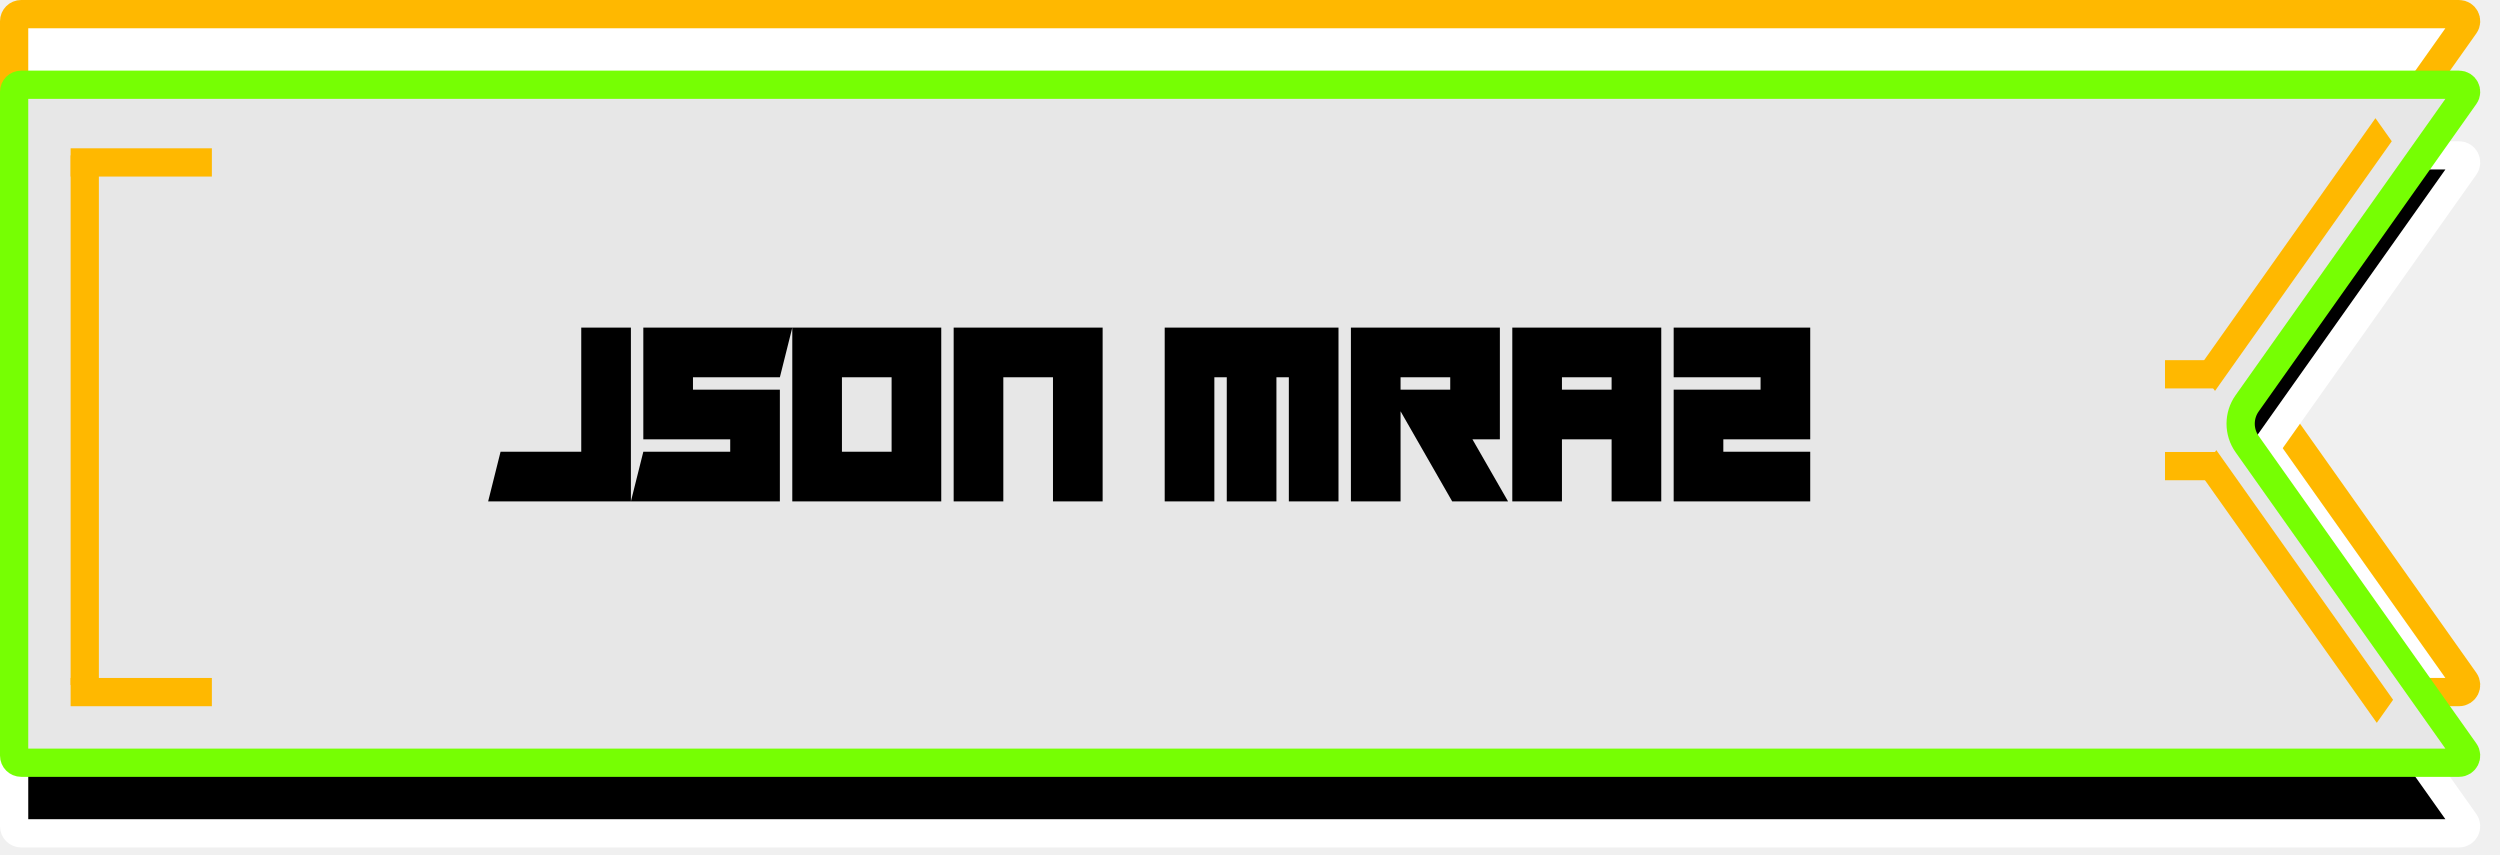
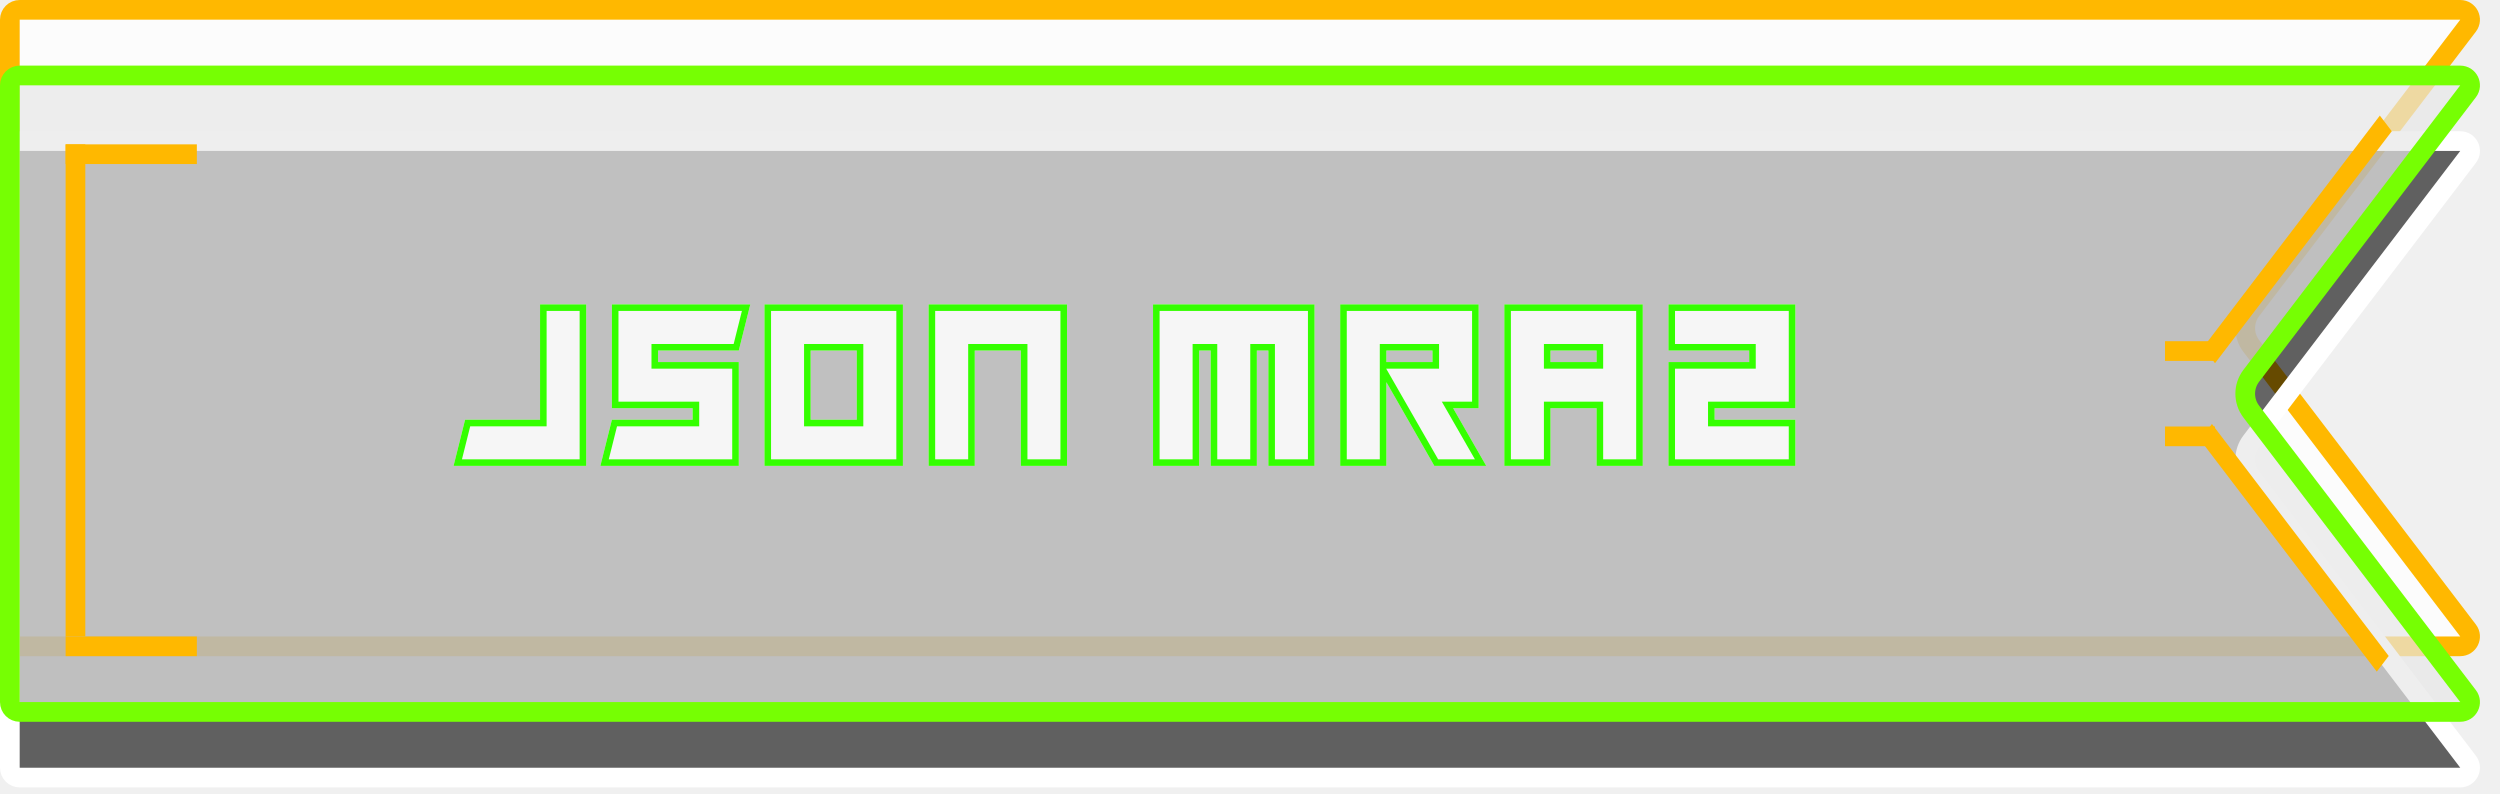
- <svg xmlns="http://www.w3.org/2000/svg" width="354" height="121" viewBox="0 0 354 121" fill="none">
-   <path d="M349.016 3.578L318.195 47.111C316.969 48.842 316.969 51.158 318.195 52.889L349.016 96.422C349.485 97.084 349.012 98 348.2 98H3C2.448 98 2 97.552 2 97V3C2 2.448 2.448 2 3 2H177H348.2C349.012 2 349.485 2.916 349.016 3.578Z" fill="white" stroke="#FFB800" stroke-width="4" />
-   <path d="M349.016 23.578L318.195 67.111C316.969 68.842 316.969 71.158 318.195 72.889L349.016 116.422C349.485 117.084 349.012 118 348.2 118H3C2.448 118 2 117.552 2 117V23C2 22.448 2.448 22 3 22H177H348.2C349.012 22 349.485 22.916 349.016 23.578Z" fill="black" stroke="white" stroke-width="4" />
-   <path d="M349.016 13.578L318.195 57.111C316.969 58.842 316.969 61.158 318.195 62.889L349.016 106.422C349.485 107.084 349.012 108 348.2 108H3C2.448 108 2 107.552 2 107V13C2 12.448 2.448 12 3 12H177H348.2C349.012 12 349.485 12.916 349.016 13.578Z" fill="#E7E7E7" stroke="#76FF03" stroke-width="4" />
-   <line x1="10" y1="23" x2="30" y2="23" stroke="#FFB800" stroke-width="4" />
-   <line x1="12" y1="22" x2="12" y2="97" stroke="#FFB800" stroke-width="4" />
-   <line x1="10" y1="98" x2="30" y2="98" stroke="#FFB800" stroke-width="4" />
-   <line y1="-2" x2="43.319" y2="-2" transform="matrix(0.577836 -0.816153 0.577836 0.816153 313.644 55.3553)" stroke="#FFB800" stroke-width="4" />
-   <line x1="306.564" y1="53" x2="313.644" y2="53" stroke="#FFB800" stroke-width="4" />
-   <line x1="306.564" y1="66" x2="313.644" y2="66" stroke="#FFB800" stroke-width="4" />
-   <line y1="-2" x2="43.319" y2="-2" transform="matrix(0.577836 0.816153 -0.577836 0.816153 311.52 67)" stroke="#FFB800" stroke-width="4" />
-   <path d="M69.121 71L70.879 63.969H82.305V46.391H89.336V71H69.121ZM112.188 46.391L110.43 53.422H98.125V55.18H110.43V71H89.336L91.094 63.969H103.398V62.211H91.094V46.391H112.188ZM126.25 53.422H119.219V63.969H126.25V53.422ZM133.281 46.391V71H112.188V46.391H133.281ZM156.133 71H149.102V53.422H142.07V71H135.039V46.391H156.133V71ZM189.531 71H182.5V53.422H180.742V71H173.711V53.422H171.953V71H164.922V46.391H189.531V71ZM205.352 53.422H198.32V55.18H205.352V53.422ZM212.383 46.391V62.211H208.498L213.543 71H205.633L198.32 58.238V71H191.289V46.391H212.383ZM228.203 62.211H221.172V71H214.141V46.391H235.234V71H228.203V62.211ZM221.172 55.18H228.203V53.422H221.172V55.18ZM249.297 53.422H236.992V46.391H256.328V62.211H244.023V63.969H256.328V71H236.992V55.18H249.297V53.422Z" fill="black" />
+ <svg xmlns="http://www.w3.org/2000/svg" width="381" height="121" viewBox="0 0 381 121" fill="none">
+   <path d="M376.135 3.909L343.092 47.273C341.865 48.884 341.865 51.116 343.092 52.727L376.135 96.091C376.888 97.078 376.184 98.5 374.942 98.5H3C2.172 98.5 1.5 97.828 1.5 97V3C1.5 2.172 2.172 1.5 3 1.5H190.5H374.942C376.184 1.5 376.888 2.922 376.135 3.909Z" fill="white" fill-opacity="0.8" stroke="#FFB800" stroke-width="3" />
+   <path d="M376.135 23.909L343.092 67.273C341.865 68.884 341.865 71.116 343.092 72.727L376.135 116.091C376.888 117.078 376.184 118.5 374.942 118.5H3C2.172 118.5 1.5 117.828 1.5 117V23C1.5 22.172 2.172 21.5 3 21.5H190.5H374.942C376.184 21.5 376.888 22.922 376.135 23.909Z" fill="black" fill-opacity="0.6" stroke="white" stroke-width="3" />
+   <path d="M376.135 13.909L343.092 57.273C341.865 58.884 341.865 61.116 343.092 62.727L376.135 106.091C376.888 107.078 376.184 108.5 374.942 108.5H3C2.172 108.5 1.5 107.828 1.5 107V13C1.5 12.172 2.172 11.5 3 11.5H190.5H374.942C376.184 11.5 376.888 12.922 376.135 13.909Z" fill="#E7E7E7" fill-opacity="0.7" stroke="#76FF03" stroke-width="3" />
+   <line x1="10" y1="23.5" x2="30" y2="23.5" stroke="#FFB800" stroke-width="3" />
+   <line x1="11.5" y1="22" x2="11.5" y2="97" stroke="#FFB800" stroke-width="3" />
+   <line x1="10" y1="98.5" x2="30" y2="98.5" stroke="#FFB800" stroke-width="3" />
+   <line y1="-1.5" x2="44.45" y2="-1.5" transform="matrix(0.606091 -0.795395 0.606091 0.795395 337.566 55.3553)" stroke="#FFB800" stroke-width="3" />
+   <line x1="329.946" y1="53.5" x2="337.566" y2="53.5" stroke="#FFB800" stroke-width="3" />
+   <line x1="329.946" y1="66.5" x2="337.566" y2="66.5" stroke="#FFB800" stroke-width="3" />
+   <line y1="-1.5" x2="44.45" y2="-1.5" transform="matrix(0.606091 0.795395 -0.606091 0.795395 335.28 67)" stroke="#FFB800" stroke-width="3" />
+   <mask id="path-11-inside-1_63_573" fill="white">
+     <path d="M69.121 71L70.879 63.969H82.305V46.391H89.336V71H69.121ZM114.347 46.391L112.59 53.422H100.285V55.18H112.59V71H91.496L93.254 63.969H105.558V62.211H93.254V46.391H114.347ZM130.57 53.422H123.539V63.969H130.57V53.422ZM137.601 46.391V71H116.507V46.391H137.601ZM162.613 71H155.582V53.422H148.55V71H141.519V46.391H162.613V71ZM200.331 71H193.3V53.422H191.542V71H184.511V53.422H182.753V71H175.722V46.391H200.331V71ZM218.312 53.422H211.28V55.18H218.312V53.422ZM225.343 46.391V62.211H221.458L226.503 71H218.593L211.28 58.238V71H204.249V46.391H225.343ZM243.323 62.211H236.292V71H229.261V46.391H250.354V71H243.323V62.211ZM236.292 55.18H243.323V53.422H236.292V55.18ZM266.577 53.422H254.272V46.391H273.608V62.211H261.303V63.969H273.608V71H254.272V55.18H266.577V53.422Z" />
+   </mask>
+   <path d="M69.121 71L70.879 63.969H82.305V46.391H89.336V71H69.121ZM114.347 46.391L112.59 53.422H100.285V55.18H112.59V71H91.496L93.254 63.969H105.558V62.211H93.254V46.391H114.347ZM130.57 53.422H123.539V63.969H130.57V53.422ZM137.601 46.391V71H116.507V46.391H137.601ZM162.613 71H155.582V53.422H148.55V71H141.519V46.391H162.613V71ZM200.331 71H193.3V53.422H191.542V71H184.511V53.422H182.753V71H175.722V46.391H200.331V71ZM218.312 53.422H211.28V55.18H218.312V53.422ZM225.343 46.391V62.211H221.458L226.503 71H218.593L211.28 58.238V71H204.249V46.391H225.343ZM243.323 62.211H236.292V71H229.261V46.391H250.354V71H243.323V62.211ZM236.292 55.18H243.323V53.422H236.292V55.18ZM266.577 53.422H254.272V46.391H273.608V62.211H261.303V63.969H273.608V71H254.272V55.18H266.577V53.422Z" fill="white" fill-opacity="0.85" />
+   <path d="M69.121 71L68.151 70.757L67.84 72H69.121V71ZM70.879 63.969V62.969H70.098L69.909 63.726L70.879 63.969ZM82.305 63.969V64.969H83.305V63.969H82.305ZM82.305 46.391V45.391H81.305V46.391H82.305ZM89.336 46.391H90.336V45.391H89.336V46.391ZM89.336 71V72H90.336V71H89.336ZM70.091 71.243L71.849 64.211L69.909 63.726L68.151 70.757L70.091 71.243ZM70.879 64.969H82.305V62.969H70.879V64.969ZM83.305 63.969V46.391H81.305V63.969H83.305ZM82.305 47.391H89.336V45.391H82.305V47.391ZM88.336 46.391V71H90.336V46.391H88.336ZM89.336 70H69.121V72H89.336V70ZM114.347 46.391L115.318 46.633L115.628 45.391H114.347V46.391ZM112.59 53.422V54.422H113.37L113.56 53.664L112.59 53.422ZM100.285 53.422V52.422H99.285V53.422H100.285ZM100.285 55.18H99.285V56.18H100.285V55.18ZM112.59 55.18H113.59V54.18H112.59V55.18ZM112.59 71V72H113.59V71H112.59ZM91.496 71L90.526 70.757L90.215 72H91.496V71ZM93.254 63.969V62.969H92.473L92.284 63.726L93.254 63.969ZM105.558 63.969V64.969H106.558V63.969H105.558ZM105.558 62.211H106.558V61.211H105.558V62.211ZM93.254 62.211H92.254V63.211H93.254V62.211ZM93.254 46.391V45.391H92.254V46.391H93.254ZM113.377 46.148L111.62 53.179L113.56 53.664L115.318 46.633L113.377 46.148ZM112.59 52.422H100.285V54.422H112.59V52.422ZM99.285 53.422V55.18H101.285V53.422H99.285ZM100.285 56.18H112.59V54.18H100.285V56.18ZM111.59 55.18V71H113.59V55.18H111.59ZM112.59 70H91.496V72H112.59V70ZM92.466 71.243L94.224 64.211L92.284 63.726L90.526 70.757L92.466 71.243ZM93.254 64.969H105.558V62.969H93.254V64.969ZM106.558 63.969V62.211H104.558V63.969H106.558ZM105.558 61.211H93.254V63.211H105.558V61.211ZM94.254 62.211V46.391H92.254V62.211H94.254ZM93.254 47.391H114.347V45.391H93.254V47.391ZM130.57 53.422H131.57V52.422H130.57V53.422ZM123.539 53.422V52.422H122.539V53.422H123.539ZM123.539 63.969H122.539V64.969H123.539V63.969ZM130.57 63.969V64.969H131.57V63.969H130.57ZM137.601 46.391H138.601V45.391H137.601V46.391ZM137.601 71V72H138.601V71H137.601ZM116.507 71H115.507V72H116.507V71ZM116.507 46.391V45.391H115.507V46.391H116.507ZM130.57 52.422H123.539V54.422H130.57V52.422ZM122.539 53.422V63.969H124.539V53.422H122.539ZM123.539 64.969H130.57V62.969H123.539V64.969ZM131.57 63.969V53.422H129.57V63.969H131.57ZM136.601 46.391V71H138.601V46.391H136.601ZM137.601 70H116.507V72H137.601V70ZM117.507 71V46.391H115.507V71H117.507ZM116.507 47.391H137.601V45.391H116.507V47.391ZM162.613 71V72H163.613V71H162.613ZM155.582 71H154.582V72H155.582V71ZM155.582 53.422H156.582V52.422H155.582V53.422ZM148.55 53.422V52.422H147.55V53.422H148.55ZM148.55 71V72H149.55V71H148.55ZM141.519 71H140.519V72H141.519V71ZM141.519 46.391V45.391H140.519V46.391H141.519ZM162.613 46.391H163.613V45.391H162.613V46.391ZM162.613 70H155.582V72H162.613V70ZM156.582 71V53.422H154.582V71H156.582ZM155.582 52.422H148.55V54.422H155.582V52.422ZM147.55 53.422V71H149.55V53.422H147.55ZM148.55 70H141.519V72H148.55V70ZM142.519 71V46.391H140.519V71H142.519ZM141.519 47.391H162.613V45.391H141.519V47.391ZM161.613 46.391V71H163.613V46.391H161.613ZM200.331 71V72H201.331V71H200.331ZM193.3 71H192.3V72H193.3V71ZM193.3 53.422H194.3V52.422H193.3V53.422ZM191.542 53.422V52.422H190.542V53.422H191.542ZM191.542 71V72H192.542V71H191.542ZM184.511 71H183.511V72H184.511V71ZM184.511 53.422H185.511V52.422H184.511V53.422ZM182.753 53.422V52.422H181.753V53.422H182.753ZM182.753 71V72H183.753V71H182.753ZM175.722 71H174.722V72H175.722V71ZM175.722 46.391V45.391H174.722V46.391H175.722ZM200.331 46.391H201.331V45.391H200.331V46.391ZM200.331 70H193.3V72H200.331V70ZM194.3 71V53.422H192.3V71H194.3ZM193.3 52.422H191.542V54.422H193.3V52.422ZM190.542 53.422V71H192.542V53.422H190.542ZM191.542 70H184.511V72H191.542V70ZM185.511 71V53.422H183.511V71H185.511ZM184.511 52.422H182.753V54.422H184.511V52.422ZM181.753 53.422V71H183.753V53.422H181.753ZM182.753 70H175.722V72H182.753V70ZM176.722 71V46.391H174.722V71H176.722ZM175.722 47.391H200.331V45.391H175.722V47.391ZM199.331 46.391V71H201.331V46.391H199.331ZM218.312 53.422H219.312V52.422H218.312V53.422ZM211.28 53.422V52.422H210.28V53.422H211.28ZM211.28 55.18H210.28V56.18H211.28V55.18ZM218.312 55.18V56.18H219.312V55.18H218.312ZM225.343 46.391H226.343V45.391H225.343V46.391ZM225.343 62.211V63.211H226.343V62.211H225.343ZM221.458 62.211V61.211H219.731L220.591 62.709L221.458 62.211ZM226.503 71V72H228.23L227.37 70.502L226.503 71ZM218.593 71L217.725 71.497L218.013 72H218.593V71ZM211.28 58.238L212.148 57.741L210.28 54.482V58.238H211.28ZM211.28 71V72H212.28V71H211.28ZM204.249 71H203.249V72H204.249V71ZM204.249 46.391V45.391H203.249V46.391H204.249ZM218.312 52.422H211.28V54.422H218.312V52.422ZM210.28 53.422V55.18H212.28V53.422H210.28ZM211.28 56.18H218.312V54.18H211.28V56.18ZM219.312 55.18V53.422H217.312V55.18H219.312ZM224.343 46.391V62.211H226.343V46.391H224.343ZM225.343 61.211H221.458V63.211H225.343V61.211ZM220.591 62.709L225.636 71.498L227.37 70.502L222.325 61.713L220.591 62.709ZM226.503 70H218.593V72H226.503V70ZM219.46 70.503L212.148 57.741L210.413 58.735L217.725 71.497L219.46 70.503ZM210.28 58.238V71H212.28V58.238H210.28ZM211.28 70H204.249V72H211.28V70ZM205.249 71V46.391H203.249V71H205.249ZM204.249 47.391H225.343V45.391H204.249V47.391ZM243.323 62.211H244.323V61.211H243.323V62.211ZM236.292 62.211V61.211H235.292V62.211H236.292ZM236.292 71V72H237.292V71H236.292ZM229.261 71H228.261V72H229.261V71ZM229.261 46.391V45.391H228.261V46.391H229.261ZM250.354 46.391H251.354V45.391H250.354V46.391ZM250.354 71V72H251.354V71H250.354ZM243.323 71H242.323V72H243.323V71ZM236.292 55.18H235.292V56.18H236.292V55.18ZM243.323 55.18V56.18H244.323V55.18H243.323ZM243.323 53.422H244.323V52.422H243.323V53.422ZM236.292 53.422V52.422H235.292V53.422H236.292ZM243.323 61.211H236.292V63.211H243.323V61.211ZM235.292 62.211V71H237.292V62.211H235.292ZM236.292 70H229.261V72H236.292V70ZM230.261 71V46.391H228.261V71H230.261ZM229.261 47.391H250.354V45.391H229.261V47.391ZM249.354 46.391V71H251.354V46.391H249.354ZM250.354 70H243.323V72H250.354V70ZM244.323 71V62.211H242.323V71H244.323ZM236.292 56.18H243.323V54.18H236.292V56.18ZM244.323 55.18V53.422H242.323V55.18H244.323ZM243.323 52.422H236.292V54.422H243.323V52.422ZM235.292 53.422V55.18H237.292V53.422H235.292ZM266.577 53.422H267.577V52.422H266.577V53.422ZM254.272 53.422H253.272V54.422H254.272V53.422ZM254.272 46.391V45.391H253.272V46.391H254.272ZM273.608 46.391H274.608V45.391H273.608V46.391ZM273.608 62.211V63.211H274.608V62.211H273.608ZM261.303 62.211V61.211H260.303V62.211H261.303ZM261.303 63.969H260.303V64.969H261.303V63.969ZM273.608 63.969H274.608V62.969H273.608V63.969ZM273.608 71V72H274.608V71H273.608ZM254.272 71H253.272V72H254.272V71ZM254.272 55.18V54.18H253.272V55.18H254.272ZM266.577 55.18V56.18H267.577V55.18H266.577ZM266.577 52.422H254.272V54.422H266.577V52.422ZM255.272 53.422V46.391H253.272V53.422H255.272ZM254.272 47.391H273.608V45.391H254.272V47.391ZM272.608 46.391V62.211H274.608V46.391H272.608ZM273.608 61.211H261.303V63.211H273.608V61.211ZM260.303 62.211V63.969H262.303V62.211H260.303ZM261.303 64.969H273.608V62.969H261.303V64.969ZM272.608 63.969V71H274.608V63.969H272.608ZM273.608 70H254.272V72H273.608V70ZM255.272 71V55.18H253.272V71H255.272ZM254.272 56.18H266.577V54.18H254.272V56.18ZM267.577 55.18V53.422H265.577V55.18H267.577Z" fill="#34FF00" mask="url(#path-11-inside-1_63_573)" />
</svg>
